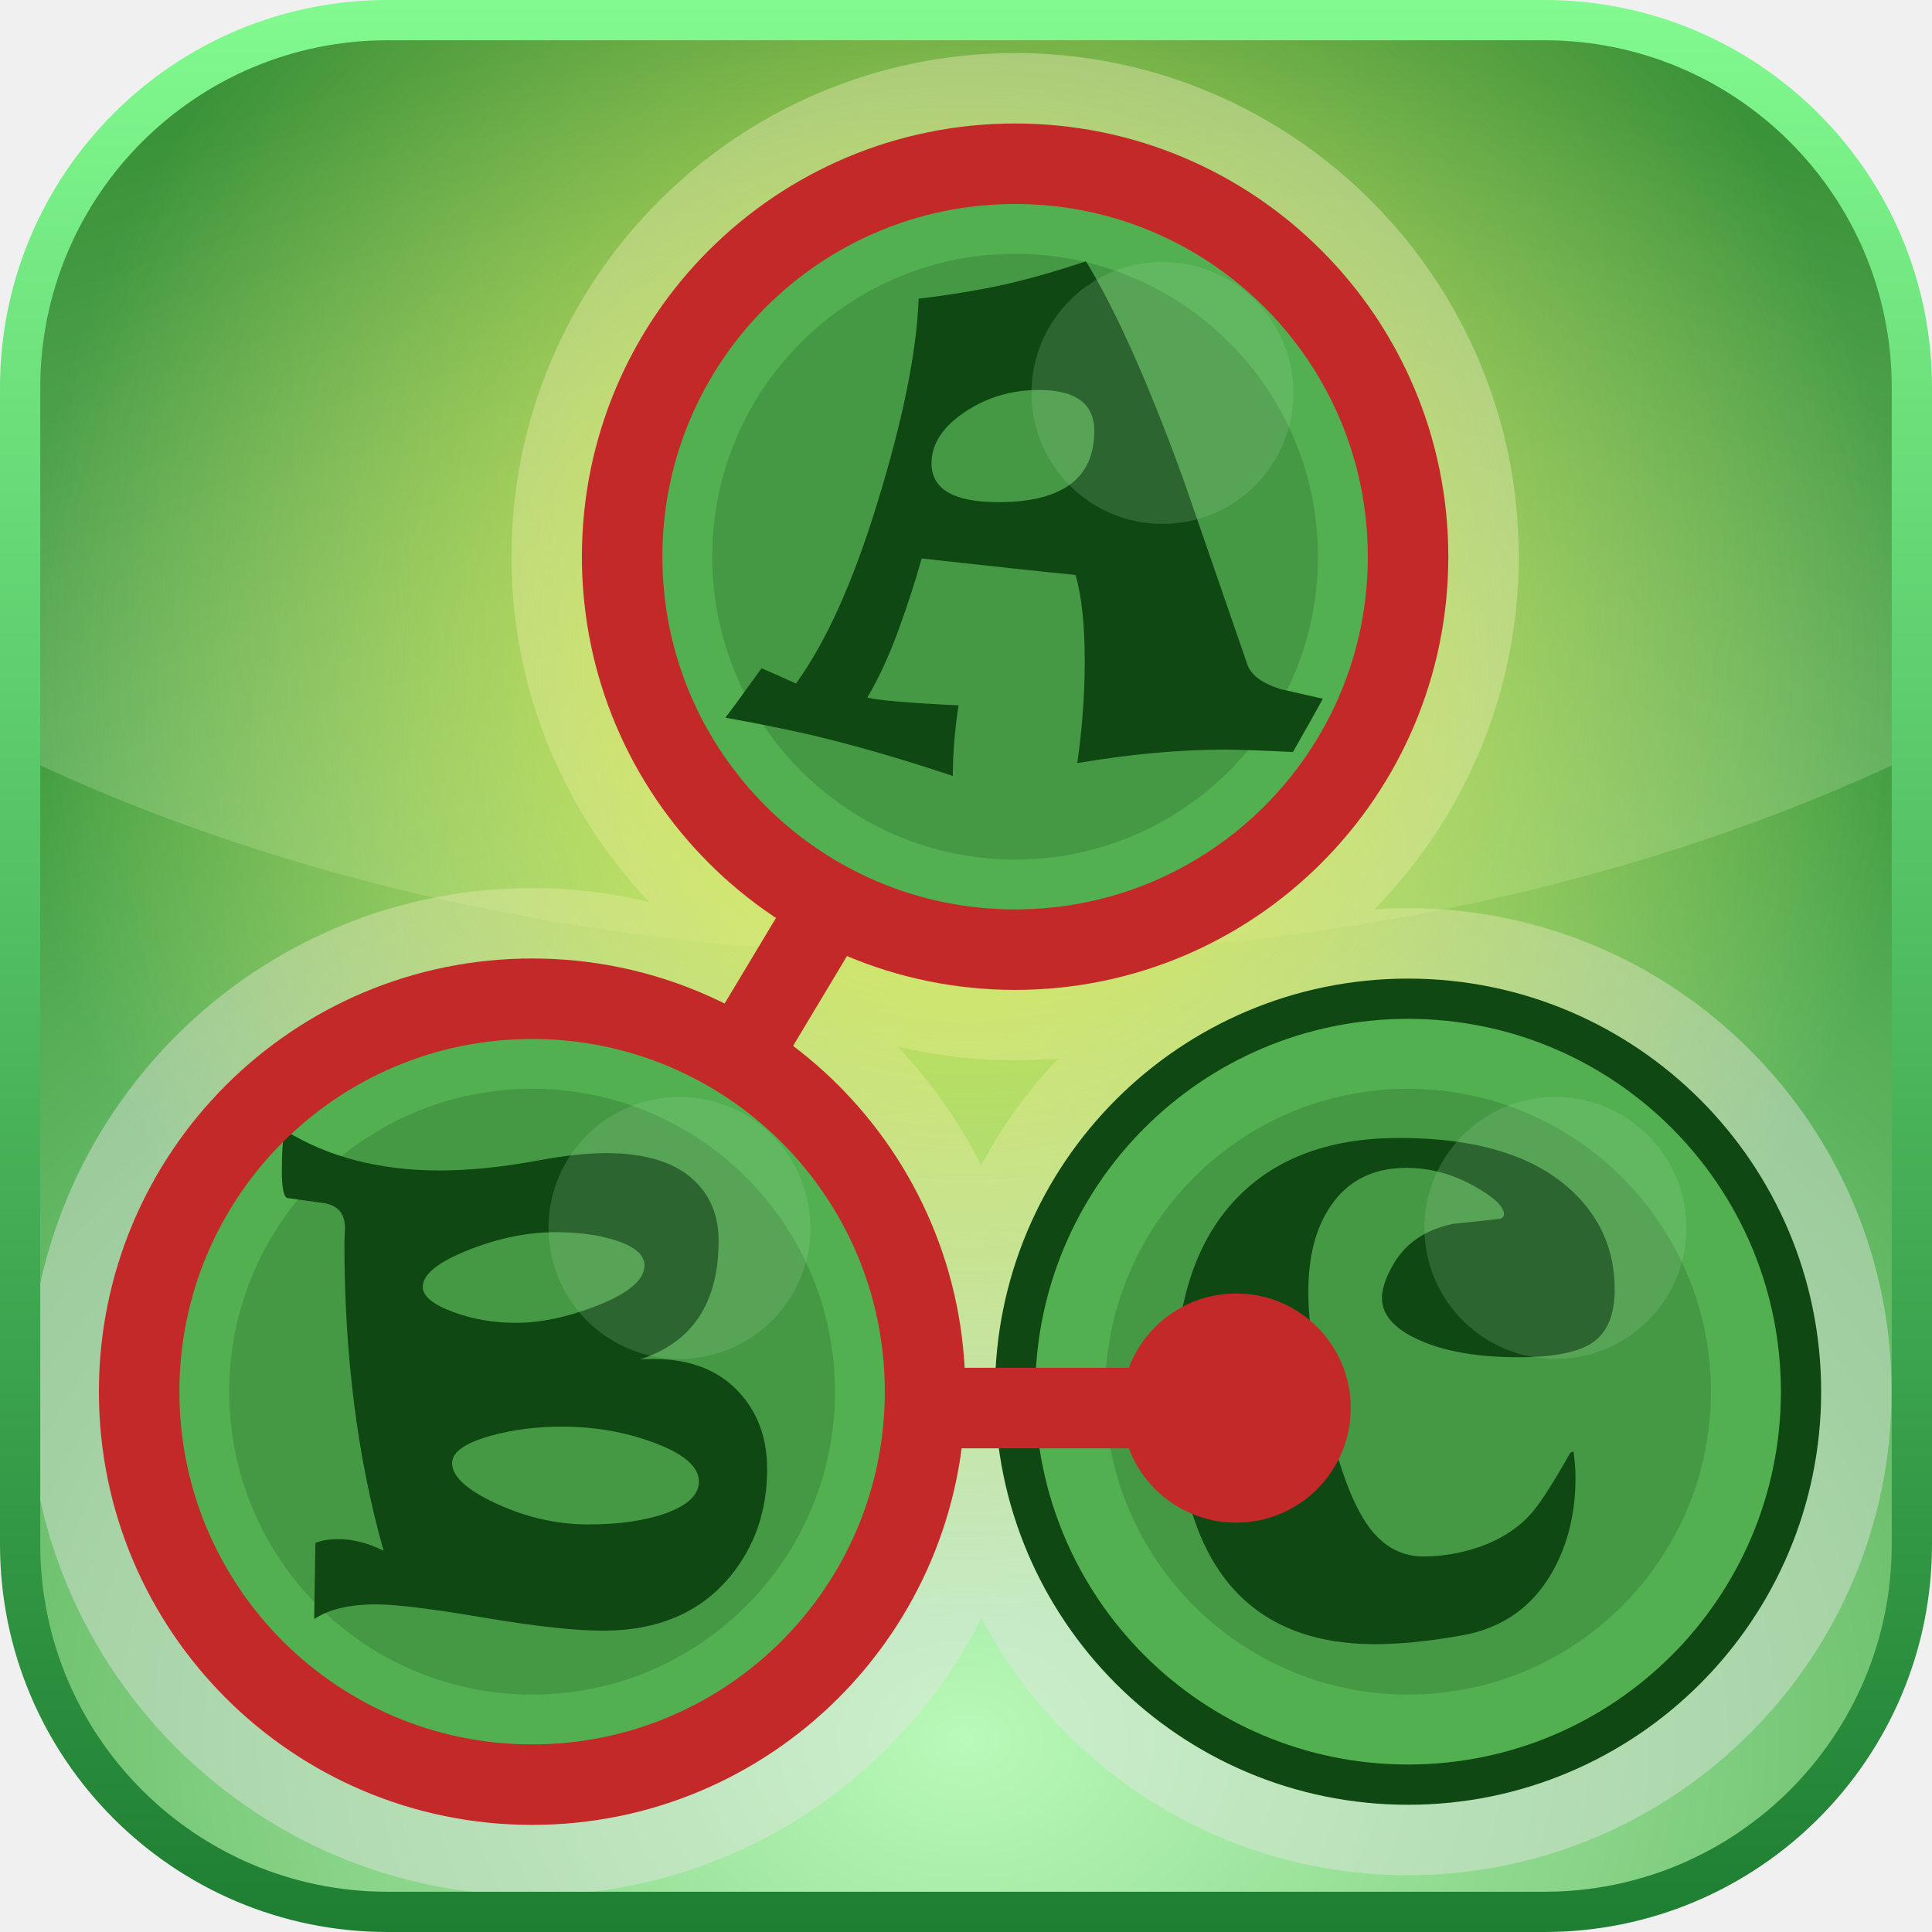
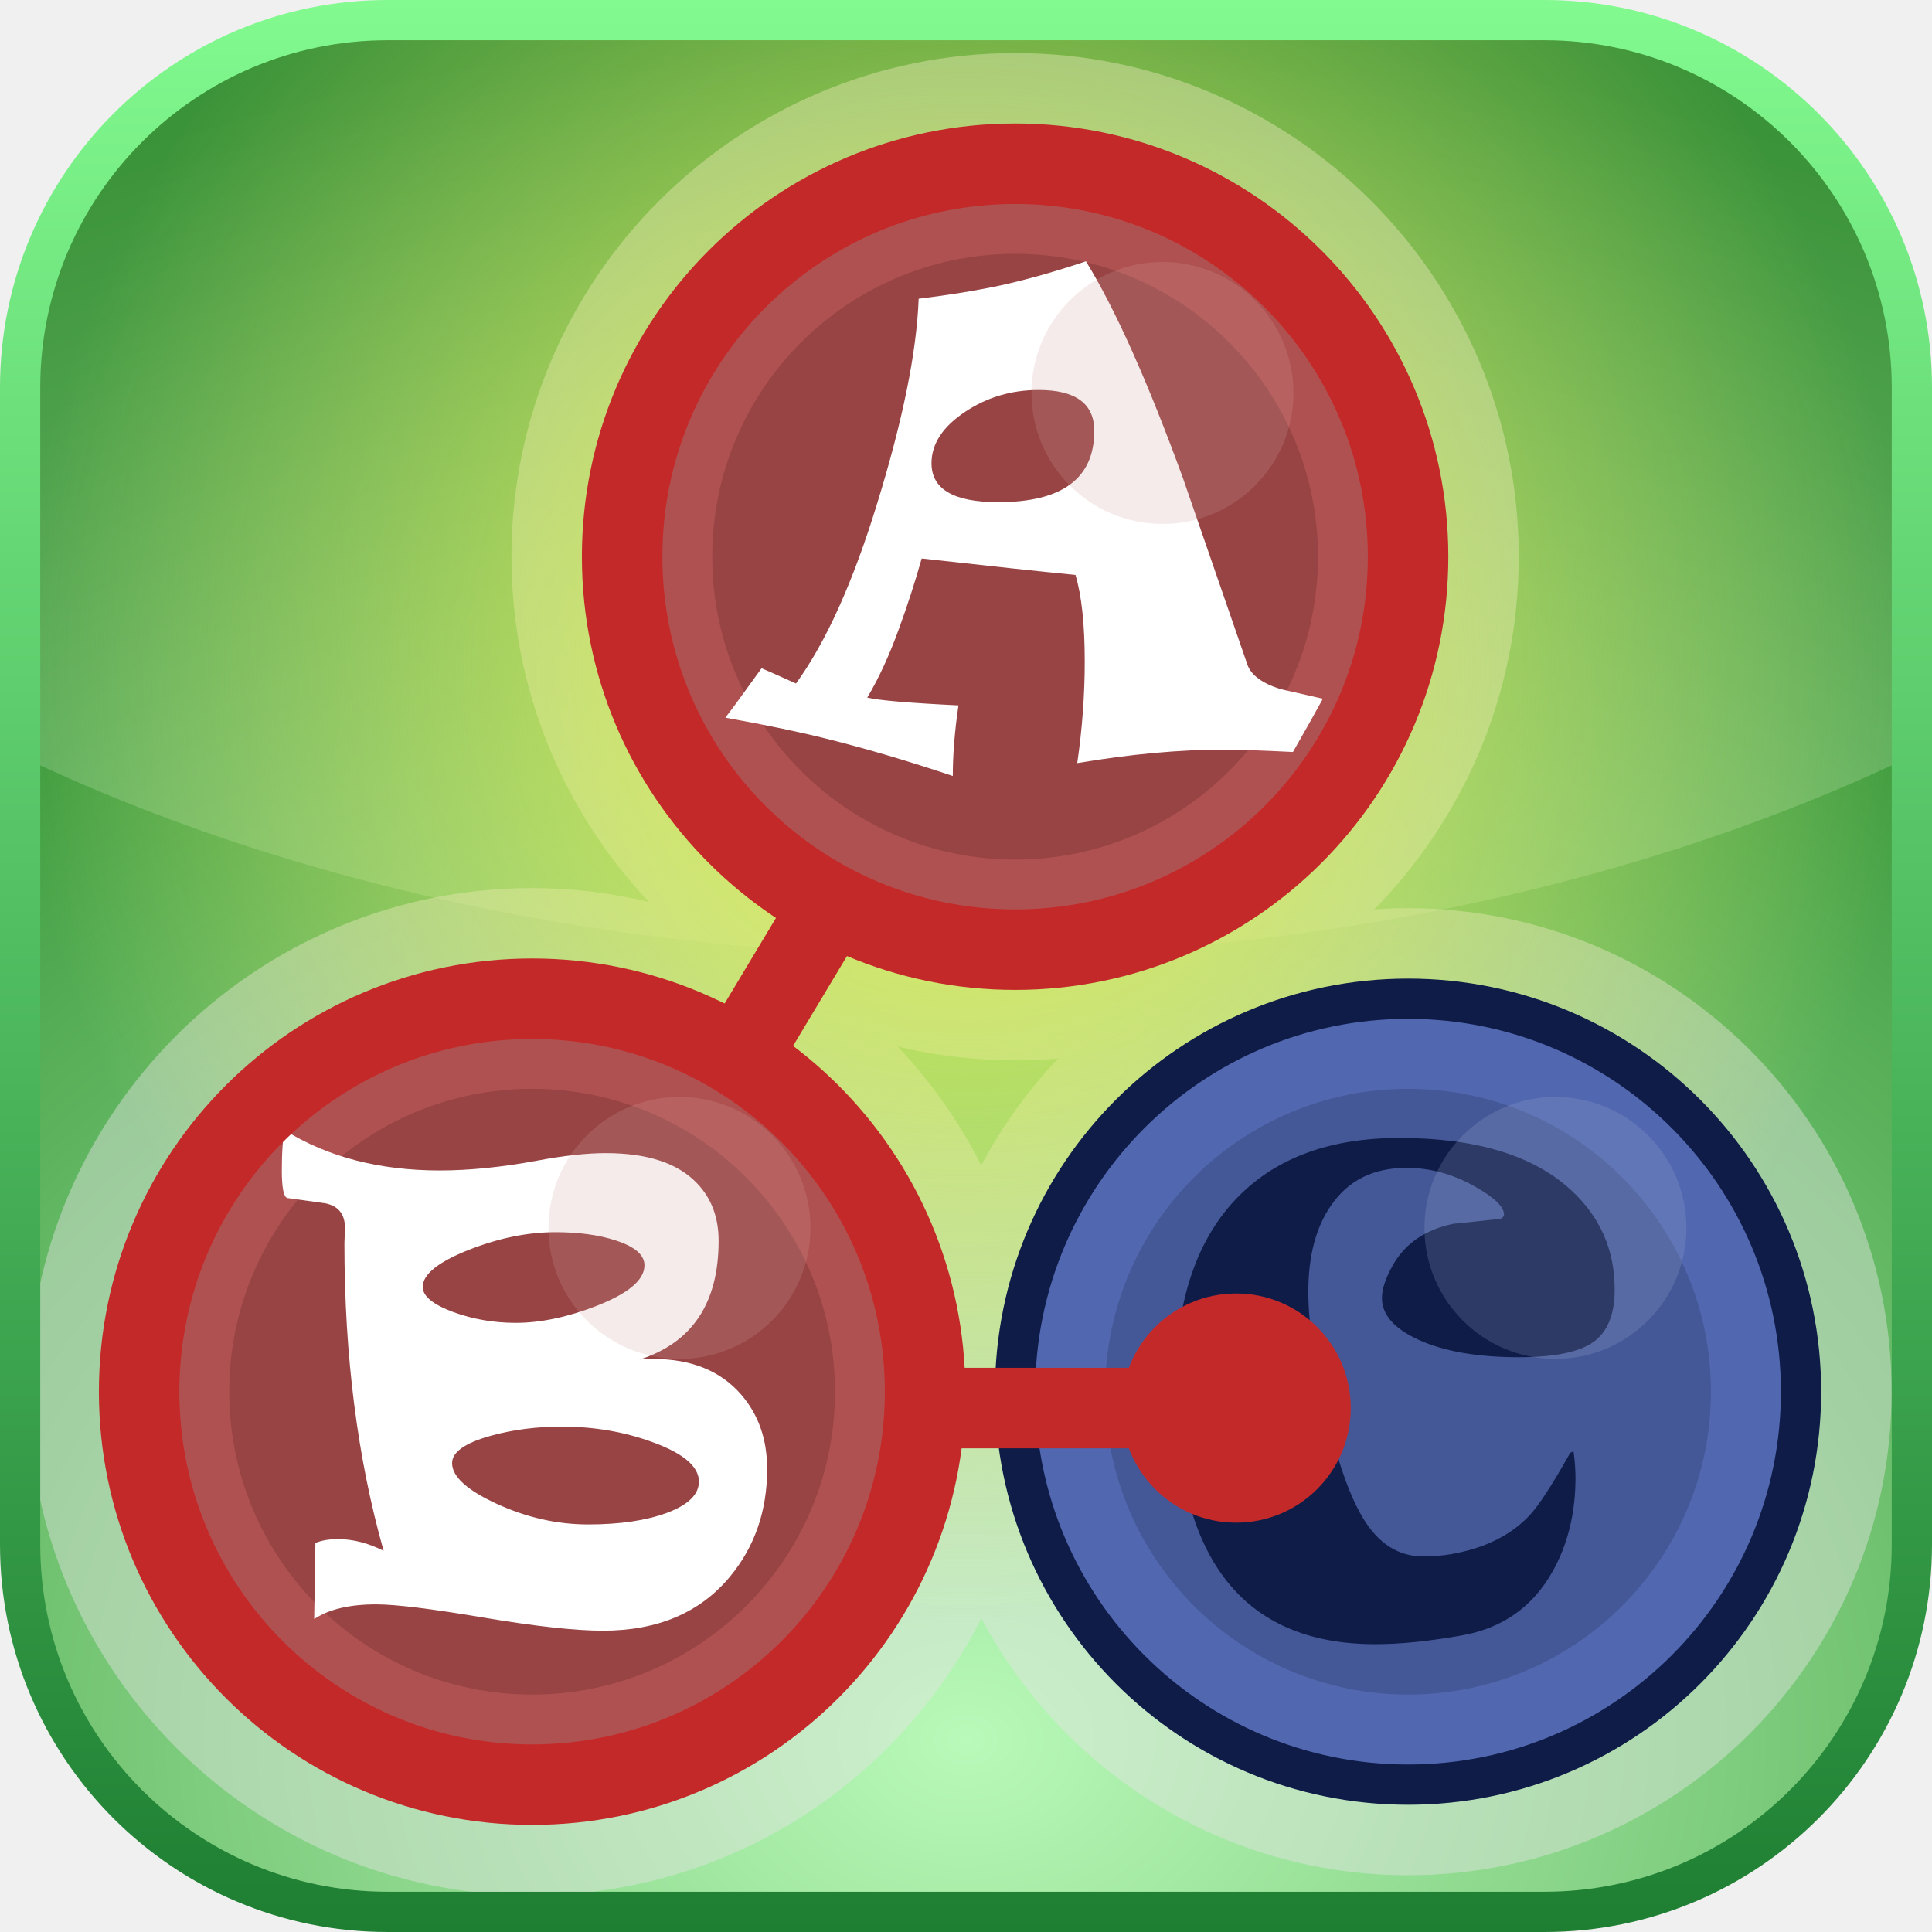
<svg xmlns="http://www.w3.org/2000/svg" xmlns:xlink="http://www.w3.org/1999/xlink" version="1.0" width="100%" height="100%" viewBox="0 0 48 48" id="ontology">
  <defs id="defs2385">
    <linearGradient id="linearGradient5044">
      <stop id="stop5046" style="stop-color:#def049;stop-opacity:1" offset="0" />
      <stop id="stop5048" style="stop-color:#eeee6f;stop-opacity:0" offset="1" />
    </linearGradient>
    <linearGradient id="linearGradient3220">
      <stop id="stop3222" style="stop-color:#b9f9b9;stop-opacity:1" offset="0" />
      <stop id="stop3224" style="stop-color:#0e770e;stop-opacity:1" offset="1" />
    </linearGradient>
    <linearGradient id="linearGradient3210">
      <stop id="stop3212" style="stop-color:#1e7e32;stop-opacity:1" offset="0" />
      <stop id="stop3214" style="stop-color:#82fa8f;stop-opacity:1" offset="1" />
    </linearGradient>
    <linearGradient x1="24" y1="48" x2="24" y2="0" id="linearGradient3496" xlink:href="#linearGradient3210" gradientUnits="userSpaceOnUse" />
    <radialGradient cx="24" cy="43.228" r="23.5" fx="24" fy="43.228" id="radialGradient3597" xlink:href="#linearGradient3220" gradientUnits="userSpaceOnUse" gradientTransform="matrix(2.351355,0,0,1.818232,-32.43252,-35.37089)" />
    <radialGradient cx="24" cy="28.613" r="23.5" fx="24" fy="28.613" id="radialGradient5040" xlink:href="#linearGradient5044" gradientUnits="userSpaceOnUse" gradientTransform="matrix(1.002764,2.9565527e-8,-2.9918262e-8,1.014727,-6.6329222e-2,-12.38061)" />
  </defs>
  <path d="M 9.625,0.5 C 4.567,0.5 0.5,4.567 0.5,9.625 L 0.5,38.375 C 0.5,43.433 4.567,47.5 9.625,47.5 L 38.375,47.5 C 43.433,47.5 47.5,43.433 47.5,38.375 L 47.5,9.625 C 47.5,4.567 43.433,0.5 38.375,0.5 L 9.625,0.5 z" id="rect3218" style="fill:url(#radialGradient3597);fill-opacity:1;fill-rule:nonzero;stroke:none;stroke-width:1;stroke-linecap:butt;stroke-linejoin:round;marker:none;stroke-miterlimit:4;stroke-dasharray:none;stroke-dashoffset:0;stroke-opacity:1;visibility:visible;display:inline;overflow:visible;enable-background:accumulate" />
  <path d="M 9.625,0.5 C 4.567,0.5 0.5,4.567 0.5,9.625 L 0.5,18.781 C 6.998,21.891 15.152,23.75 24,23.75 C 32.848,23.75 41.002,21.891 47.5,18.781 L 47.5,9.625 C 47.5,4.567 43.433,0.5 38.375,0.5 L 9.625,0.5 z" id="path3228" style="fill:#d5f2ca;fill-opacity:0.227;fill-rule:evenodd;stroke:none;stroke-width:1;stroke-linecap:round;stroke-linejoin:round;marker:none;marker-start:none;marker-mid:none;marker-end:none;stroke-miterlimit:4;stroke-dasharray:none;stroke-dashoffset:0;stroke-opacity:1;visibility:visible;display:inline;overflow:visible;enable-background:accumulate" />
  <path style="color:#000000;font-style:normal;font-variant:normal;font-weight:normal;font-stretch:normal;font-size:medium;line-height:normal;font-family:sans-serif;text-indent:0;text-align:start;text-decoration:none;text-decoration-line:none;text-decoration-style:solid;text-decoration-color:#000000;letter-spacing:normal;word-spacing:normal;text-transform:none;direction:ltr;block-progression:tb;writing-mode:lr-tb;baseline-shift:baseline;text-anchor:start;white-space:normal;clip-rule:nonzero;display:inline;overflow:visible;visibility:visible;opacity:1;isolation:auto;mix-blend-mode:normal;color-interpolation:sRGB;color-interpolation-filters:linearRGB;solid-color:#000000;solid-opacity:1;fill:none;fill-opacity:1;fill-rule:nonzero;stroke:#e5e5e5;stroke-width:3.5;stroke-linecap:butt;stroke-linejoin:round;stroke-miterlimit:4;stroke-dasharray:none;stroke-dashoffset:0;stroke-opacity:0.45;marker:none;color-rendering:auto;image-rendering:auto;shape-rendering:auto;text-rendering:auto;enable-background:accumulate;marker-start:none;marker-mid:none;marker-end:none;filter-blend-mode:normal;filter-gaussianBlur-deviation:0" d="m 25.221,3.068 c -5.932,0 -10.764,4.829 -10.764,10.762 0,3.74 1.923,7.039 4.828,8.969 l -1.291,2.146 c -1.441,-0.717 -3.058,-1.131 -4.773,-1.131 -5.932,0 -10.764,4.829 -10.764,10.762 0,5.932 4.831,10.764 10.764,10.764 5.454,0 9.965,-4.088 10.658,-9.357 l 0.949,0 c 0.688,4.997 4.97,8.857 10.154,8.857 5.662,0 10.264,-4.602 10.264,-10.264 0,-5.662 -4.602,-10.262 -10.264,-10.262 -5.462,0 -9.923,4.283 -10.232,9.668 l -0.799,0 C 23.772,30.726 22.143,27.856 19.693,26.002 L 21.047,23.75 c 1.285,0.543 2.694,0.844 4.174,0.844 5.932,0 10.762,-4.831 10.762,-10.764 0,-5.932 -4.829,-10.762 -10.762,-10.762 z" id="path4297" />
  <path d="M 9.625,0.5 C 4.567,0.5 0.5,4.567 0.5,9.625 L 0.5,38.375 C 0.5,43.433 4.567,47.5 9.625,47.5 L 38.375,47.5 C 43.433,47.5 47.5,43.433 47.5,38.375 L 47.5,9.625 C 47.5,4.567 43.433,0.5 38.375,0.5 L 9.625,0.5 z" id="path5032" style="fill:url(#radialGradient5040);fill-opacity:1;fill-rule:nonzero;stroke:none;stroke-width:1;stroke-linecap:butt;stroke-linejoin:round;marker:none;stroke-miterlimit:4;stroke-dasharray:none;stroke-dashoffset:0;stroke-opacity:1;visibility:visible;display:inline;overflow:visible;enable-background:accumulate" />
  <rect width="47" height="47" ry="9.13" x="0.5" y="0.5" id="r2393" style="fill:none;fill-opacity:1;fill-rule:nonzero;stroke:url(#linearGradient3496);stroke-width:1;stroke-linecap:butt;stroke-linejoin:round;marker:none;stroke-miterlimit:4;stroke-dasharray:none;stroke-dashoffset:0;stroke-opacity:1;visibility:visible;display:inline;overflow:visible;enable-background:accumulate" />
-   <circle style="color:#000000;clip-rule:nonzero;display:inline;overflow:visible;visibility:visible;opacity:1;isolation:auto;mix-blend-mode:normal;color-interpolation:sRGB;color-interpolation-filters:linearRGB;solid-color:#000000;solid-opacity:1;fill:#52b051;fill-opacity:1;fill-rule:evenodd;stroke:#0f4813;stroke-width:1;stroke-linecap:round;stroke-linejoin:round;stroke-miterlimit:4;stroke-dasharray:none;stroke-dashoffset:0;stroke-opacity:1;marker:none;marker-start:none;marker-mid:none;marker-end:none;color-rendering:auto;image-rendering:auto;shape-rendering:auto;text-rendering:auto;enable-background:accumulate" id="path4192" cx="25.22" cy="13.831" r="9.763" />
+   <circle style="color:#000000;clip-rule:nonzero;display:inline;overflow:visible;visibility:visible;opacity:1;isolation:auto;mix-blend-mode:normal;color-interpolation:sRGB;color-interpolation-filters:linearRGB;solid-color:#000000;solid-opacity:1;fill:#b05151;fill-opacity:1;fill-rule:evenodd;stroke:#0f4813;stroke-width:1;stroke-linecap:round;stroke-linejoin:round;stroke-miterlimit:4;stroke-dasharray:none;stroke-dashoffset:0;stroke-opacity:1;marker:none;marker-start:none;marker-mid:none;marker-end:none;color-rendering:auto;image-rendering:auto;shape-rendering:auto;text-rendering:auto;enable-background:accumulate" id="path4192" cx="25.22" cy="13.831" r="9.763" />
  <circle r="9.763" cy="13.831" cx="25.22" id="circle4246" style="color:#000000;clip-rule:nonzero;display:inline;overflow:visible;visibility:visible;opacity:1;isolation:auto;mix-blend-mode:normal;color-interpolation:sRGB;color-interpolation-filters:linearRGB;solid-color:#000000;solid-opacity:1;fill:none;fill-opacity:1;fill-rule:evenodd;stroke:#c42929;stroke-width:2;stroke-linecap:round;stroke-linejoin:round;stroke-miterlimit:4;stroke-dasharray:none;stroke-dashoffset:0;stroke-opacity:1;marker:none;marker-start:none;marker-mid:none;marker-end:none;color-rendering:auto;image-rendering:auto;shape-rendering:auto;text-rendering:auto;enable-background:accumulate" />
-   <circle r="7.525" cy="13.831" cx="25.22" id="circle4212" style="color:#000000;clip-rule:nonzero;display:inline;overflow:visible;visibility:visible;opacity:1;isolation:auto;mix-blend-mode:normal;color-interpolation:sRGB;color-interpolation-filters:linearRGB;solid-color:#000000;solid-opacity:1;fill:#459844;fill-opacity:1;fill-rule:evenodd;stroke:none;stroke-width:1;stroke-linecap:round;stroke-linejoin:round;stroke-miterlimit:4;stroke-dasharray:none;stroke-dashoffset:0;stroke-opacity:1;marker:none;marker-start:none;marker-mid:none;marker-end:none;color-rendering:auto;image-rendering:auto;shape-rendering:auto;text-rendering:auto;enable-background:accumulate" />
-   <path id="path4235" style="font-style:normal;font-variant:normal;font-weight:normal;font-stretch:semi-expanded;font-size:medium;line-height:125%;font-family:Ravie;-inkscape-font-specification:'Ravie Semi-Expanded';letter-spacing:0px;word-spacing:0px;fill:#0f4813;fill-opacity:1;stroke:none;stroke-width:1px;stroke-linecap:butt;stroke-linejoin:miter;stroke-opacity:1" d="m 32.866,17.36 q -0.238,0.439 -0.743,1.323 -1.219,-0.059 -1.702,-0.059 -1.673,0 -3.657,0.335 0.186,-1.279 0.186,-2.527 0,-1.375 -0.23,-2.148 -1.227,-0.119 -3.821,-0.409 -0.245,0.87 -0.565,1.747 -0.364,1.004 -0.788,1.71 0.439,0.104 2.267,0.193 -0.141,0.959 -0.141,1.754 -1.687,-0.565 -3.152,-0.929 -0.974,-0.245 -2.498,-0.52 0.208,-0.268 0.505,-0.684 l 0.394,-0.543 q 0.268,0.112 0.855,0.379 1.122,-1.546 2.022,-4.49 0.951,-3.085 1.026,-5.07 1.108,-0.134 2.052,-0.335 0.974,-0.216 2.104,-0.595 1.1,1.791 2.416,5.404 0.602,1.747 1.598,4.624 0.141,0.387 0.825,0.602 0.528,0.119 1.048,0.238 z m -5.679,-6.653 q 0,-1.018 -1.383,-1.018 -1.004,0 -1.814,0.535 -0.847,0.558 -0.847,1.286 0,0.966 1.658,0.966 2.386,0 2.386,-1.769 z" />
-   <circle r="3.254" cy="9.763" cx="28.881" id="circle4196" style="color:#000000;clip-rule:nonzero;display:inline;overflow:visible;visibility:visible;opacity:1;isolation:auto;mix-blend-mode:normal;color-interpolation:sRGB;color-interpolation-filters:linearRGB;solid-color:#000000;solid-opacity:1;fill:#a1d4a0;fill-opacity:0.21;fill-rule:evenodd;stroke:none;stroke-width:1;stroke-linecap:round;stroke-linejoin:round;stroke-miterlimit:4;stroke-dasharray:none;stroke-dashoffset:0;stroke-opacity:1;marker:none;marker-start:none;marker-mid:none;marker-end:none;color-rendering:auto;image-rendering:auto;shape-rendering:auto;text-rendering:auto;enable-background:accumulate" />
-   <circle r="9.763" cy="34.576" cx="13.22" id="circle4214" style="color:#000000;clip-rule:nonzero;display:inline;overflow:visible;visibility:visible;opacity:1;isolation:auto;mix-blend-mode:normal;color-interpolation:sRGB;color-interpolation-filters:linearRGB;solid-color:#000000;solid-opacity:1;fill:#52b051;fill-opacity:1;fill-rule:evenodd;stroke:#0f4813;stroke-width:1;stroke-linecap:round;stroke-linejoin:round;stroke-miterlimit:4;stroke-dasharray:none;stroke-dashoffset:0;stroke-opacity:1;marker:none;marker-start:none;marker-mid:none;marker-end:none;color-rendering:auto;image-rendering:auto;shape-rendering:auto;text-rendering:auto;enable-background:accumulate" />
-   <circle style="color:#000000;clip-rule:nonzero;display:inline;overflow:visible;visibility:visible;opacity:1;isolation:auto;mix-blend-mode:normal;color-interpolation:sRGB;color-interpolation-filters:linearRGB;solid-color:#000000;solid-opacity:1;fill:#459844;fill-opacity:1;fill-rule:evenodd;stroke:none;stroke-width:1;stroke-linecap:round;stroke-linejoin:round;stroke-miterlimit:4;stroke-dasharray:none;stroke-dashoffset:0;stroke-opacity:1;marker:none;marker-start:none;marker-mid:none;marker-end:none;color-rendering:auto;image-rendering:auto;shape-rendering:auto;text-rendering:auto;enable-background:accumulate" id="circle4216" cx="13.22" cy="34.576" r="7.525" />
-   <path id="path4238" style="font-style:normal;font-variant:normal;font-weight:normal;font-stretch:semi-expanded;font-size:medium;line-height:125%;font-family:Ravie;-inkscape-font-specification:'Ravie Semi-Expanded';letter-spacing:0px;word-spacing:0px;fill:#0f4813;fill-opacity:1;stroke:none;stroke-width:1px;stroke-linecap:butt;stroke-linejoin:miter;stroke-opacity:1" d="m 19.06,36.493 q 0,1.561 -0.922,2.676 -1.115,1.345 -3.159,1.345 -1.033,0 -2.973,-0.327 -1.933,-0.327 -2.661,-0.327 -0.989,0 -1.539,0.364 l 0.03,-1.888 q 0.223,-0.097 0.565,-0.097 0.55,0 1.13,0.29 -0.974,-3.442 -0.974,-7.642 0,-0.059 0.007,-0.186 0.007,-0.134 0.007,-0.193 0,-0.505 -0.476,-0.61 -0.483,-0.067 -0.959,-0.134 -0.134,-0.045 -0.134,-0.684 0,-0.691 0.074,-0.996 1.613,0.996 3.851,0.996 1.1,0 2.423,-0.245 0.989,-0.186 1.702,-0.186 1.554,0 2.267,0.751 0.535,0.558 0.535,1.427 0,2.319 -1.962,2.951 0.104,-0.015 0.335,-0.015 1.427,0 2.193,0.892 0.639,0.743 0.639,1.836 z m -3.048,-5.055 q 0,-0.387 -0.706,-0.617 -0.632,-0.208 -1.502,-0.208 -1.041,0 -2.156,0.439 -1.145,0.453 -1.145,0.922 0,0.342 0.758,0.624 0.736,0.268 1.554,0.268 0.914,0 1.992,-0.416 1.204,-0.468 1.204,-1.011 z m 1.353,5.374 q 0,-0.558 -1.13,-0.974 -1.063,-0.394 -2.275,-0.394 -0.951,0 -1.777,0.23 -0.951,0.268 -0.951,0.676 0,0.498 1.093,1.004 1.122,0.52 2.289,0.52 1.182,0 1.962,-0.29 0.788,-0.297 0.788,-0.773 z" />
-   <circle style="color:#000000;clip-rule:nonzero;display:inline;overflow:visible;visibility:visible;opacity:1;isolation:auto;mix-blend-mode:normal;color-interpolation:sRGB;color-interpolation-filters:linearRGB;solid-color:#000000;solid-opacity:1;fill:#a1d4a0;fill-opacity:0.21;fill-rule:evenodd;stroke:none;stroke-width:1;stroke-linecap:round;stroke-linejoin:round;stroke-miterlimit:4;stroke-dasharray:none;stroke-dashoffset:0;stroke-opacity:1;marker:none;marker-start:none;marker-mid:none;marker-end:none;color-rendering:auto;image-rendering:auto;shape-rendering:auto;text-rendering:auto;enable-background:accumulate" id="circle4222" cx="16.881" cy="30.508" r="3.254" />
-   <circle style="color:#000000;clip-rule:nonzero;display:inline;overflow:visible;visibility:visible;opacity:1;isolation:auto;mix-blend-mode:normal;color-interpolation:sRGB;color-interpolation-filters:linearRGB;solid-color:#000000;solid-opacity:1;fill:#52b051;fill-opacity:1;fill-rule:evenodd;stroke:#0f4813;stroke-width:1;stroke-linecap:round;stroke-linejoin:round;stroke-miterlimit:4;stroke-dasharray:none;stroke-dashoffset:0;stroke-opacity:1;marker:none;marker-start:none;marker-mid:none;marker-end:none;color-rendering:auto;image-rendering:auto;shape-rendering:auto;text-rendering:auto;enable-background:accumulate" id="circle4224" cx="34.983" cy="34.576" r="9.763" />
-   <circle r="7.525" cy="34.576" cx="34.983" id="circle4226" style="color:#000000;clip-rule:nonzero;display:inline;overflow:visible;visibility:visible;opacity:1;isolation:auto;mix-blend-mode:normal;color-interpolation:sRGB;color-interpolation-filters:linearRGB;solid-color:#000000;solid-opacity:1;fill:#459844;fill-opacity:1;fill-rule:evenodd;stroke:none;stroke-width:1;stroke-linecap:round;stroke-linejoin:round;stroke-miterlimit:4;stroke-dasharray:none;stroke-dashoffset:0;stroke-opacity:1;marker:none;marker-start:none;marker-mid:none;marker-end:none;color-rendering:auto;image-rendering:auto;shape-rendering:auto;text-rendering:auto;enable-background:accumulate" />
-   <path id="path4241" style="font-style:normal;font-variant:normal;font-weight:normal;font-stretch:semi-expanded;font-size:medium;line-height:125%;font-family:Ravie;-inkscape-font-specification:'Ravie Semi-Expanded';letter-spacing:0px;word-spacing:0px;fill:#0f4813;fill-opacity:1;stroke:none;stroke-width:1px;stroke-linecap:butt;stroke-linejoin:miter;stroke-opacity:1" d="m 40.117,32.033 q 0,0.929 -0.528,1.308 -0.528,0.379 -1.858,0.379 -1.531,0 -2.483,-0.431 -0.914,-0.416 -0.914,-1.041 0,-0.327 0.26,-0.795 0.453,-0.825 1.509,-1.048 0.595,-0.059 1.182,-0.126 0.082,-0.045 0.082,-0.104 0,-0.29 -0.728,-0.699 -0.818,-0.461 -1.695,-0.461 -1.241,0 -1.881,0.944 -0.558,0.81 -0.558,2.133 0,0.654 0.126,1.368 0.52,3.085 1.234,4.259 0.572,0.951 1.502,0.951 0.342,0 0.691,-0.059 1.234,-0.216 1.933,-0.951 0.342,-0.357 1.018,-1.561 0.089,-0.059 0.089,-0.015 0.045,0.364 0.045,0.624 0,1.316 -0.565,2.327 -0.743,1.331 -2.267,1.598 -1.219,0.216 -2.141,0.216 -4.966,0 -4.966,-6.445 0,-3.122 1.591,-4.705 1.435,-1.427 3.969,-1.427 2.869,0 4.274,1.301 1.078,0.996 1.078,2.46 z" />
-   <circle r="3.254" cy="30.508" cx="38.644" id="circle4232" style="color:#000000;clip-rule:nonzero;display:inline;overflow:visible;visibility:visible;opacity:1;isolation:auto;mix-blend-mode:normal;color-interpolation:sRGB;color-interpolation-filters:linearRGB;solid-color:#000000;solid-opacity:1;fill:#a1d4a0;fill-opacity:0.21;fill-rule:evenodd;stroke:none;stroke-width:1;stroke-linecap:round;stroke-linejoin:round;stroke-miterlimit:4;stroke-dasharray:none;stroke-dashoffset:0;stroke-opacity:1;marker:none;marker-start:none;marker-mid:none;marker-end:none;color-rendering:auto;image-rendering:auto;shape-rendering:auto;text-rendering:auto;enable-background:accumulate" />
+   <circle r="7.525" cy="13.831" cx="25.22" id="circle4212" style="color:#000000;clip-rule:nonzero;display:inline;overflow:visible;visibility:visible;opacity:1;isolation:auto;mix-blend-mode:normal;color-interpolation:sRGB;color-interpolation-filters:linearRGB;solid-color:#000000;solid-opacity:1;fill:#984444;fill-opacity:1;fill-rule:evenodd;stroke:none;stroke-width:1;stroke-linecap:round;stroke-linejoin:round;stroke-miterlimit:4;stroke-dasharray:none;stroke-dashoffset:0;stroke-opacity:1;marker:none;marker-start:none;marker-mid:none;marker-end:none;color-rendering:auto;image-rendering:auto;shape-rendering:auto;text-rendering:auto;enable-background:accumulate" />
+   <path id="path4235" style="font-style:normal;font-variant:normal;font-weight:normal;font-stretch:semi-expanded;font-size:medium;line-height:125%;font-family:Ravie;-inkscape-font-specification:'Ravie Semi-Expanded';letter-spacing:0px;word-spacing:0px;fill:#ffffff;fill-opacity:1;stroke:none;stroke-width:1px;stroke-linecap:butt;stroke-linejoin:miter;stroke-opacity:1" d="m 32.866,17.36 q -0.238,0.439 -0.743,1.323 -1.219,-0.059 -1.702,-0.059 -1.673,0 -3.657,0.335 0.186,-1.279 0.186,-2.527 0,-1.375 -0.23,-2.148 -1.227,-0.119 -3.821,-0.409 -0.245,0.87 -0.565,1.747 -0.364,1.004 -0.788,1.71 0.439,0.104 2.267,0.193 -0.141,0.959 -0.141,1.754 -1.687,-0.565 -3.152,-0.929 -0.974,-0.245 -2.498,-0.52 0.208,-0.268 0.505,-0.684 l 0.394,-0.543 q 0.268,0.112 0.855,0.379 1.122,-1.546 2.022,-4.49 0.951,-3.085 1.026,-5.07 1.108,-0.134 2.052,-0.335 0.974,-0.216 2.104,-0.595 1.1,1.791 2.416,5.404 0.602,1.747 1.598,4.624 0.141,0.387 0.825,0.602 0.528,0.119 1.048,0.238 z m -5.679,-6.653 q 0,-1.018 -1.383,-1.018 -1.004,0 -1.814,0.535 -0.847,0.558 -0.847,1.286 0,0.966 1.658,0.966 2.386,0 2.386,-1.769 z" />
+   <circle r="3.254" cy="9.763" cx="28.881" id="circle4196" style="color:#000000;clip-rule:nonzero;display:inline;overflow:visible;visibility:visible;opacity:1;isolation:auto;mix-blend-mode:normal;color-interpolation:sRGB;color-interpolation-filters:linearRGB;solid-color:#000000;solid-opacity:1;fill:#d4a0a0;fill-opacity:0.21;fill-rule:evenodd;stroke:none;stroke-width:1;stroke-linecap:round;stroke-linejoin:round;stroke-miterlimit:4;stroke-dasharray:none;stroke-dashoffset:0;stroke-opacity:1;marker:none;marker-start:none;marker-mid:none;marker-end:none;color-rendering:auto;image-rendering:auto;shape-rendering:auto;text-rendering:auto;enable-background:accumulate" />
+   <circle r="9.763" cy="34.576" cx="13.22" id="circle4214" style="color:#000000;clip-rule:nonzero;display:inline;overflow:visible;visibility:visible;opacity:1;isolation:auto;mix-blend-mode:normal;color-interpolation:sRGB;color-interpolation-filters:linearRGB;solid-color:#000000;solid-opacity:1;fill:#b05151;fill-opacity:1;fill-rule:evenodd;stroke:#0f4813;stroke-width:1;stroke-linecap:round;stroke-linejoin:round;stroke-miterlimit:4;stroke-dasharray:none;stroke-dashoffset:0;stroke-opacity:1;marker:none;marker-start:none;marker-mid:none;marker-end:none;color-rendering:auto;image-rendering:auto;shape-rendering:auto;text-rendering:auto;enable-background:accumulate" />
+   <circle style="color:#000000;clip-rule:nonzero;display:inline;overflow:visible;visibility:visible;opacity:1;isolation:auto;mix-blend-mode:normal;color-interpolation:sRGB;color-interpolation-filters:linearRGB;solid-color:#000000;solid-opacity:1;fill:#984444;fill-opacity:1;fill-rule:evenodd;stroke:none;stroke-width:1;stroke-linecap:round;stroke-linejoin:round;stroke-miterlimit:4;stroke-dasharray:none;stroke-dashoffset:0;stroke-opacity:1;marker:none;marker-start:none;marker-mid:none;marker-end:none;color-rendering:auto;image-rendering:auto;shape-rendering:auto;text-rendering:auto;enable-background:accumulate" id="circle4216" cx="13.22" cy="34.576" r="7.525" />
+   <path id="path4238" style="font-style:normal;font-variant:normal;font-weight:normal;font-stretch:semi-expanded;font-size:medium;line-height:125%;font-family:Ravie;-inkscape-font-specification:'Ravie Semi-Expanded';letter-spacing:0px;word-spacing:0px;fill:#ffffff;fill-opacity:1;stroke:none;stroke-width:1px;stroke-linecap:butt;stroke-linejoin:miter;stroke-opacity:1" d="m 19.06,36.493 q 0,1.561 -0.922,2.676 -1.115,1.345 -3.159,1.345 -1.033,0 -2.973,-0.327 -1.933,-0.327 -2.661,-0.327 -0.989,0 -1.539,0.364 l 0.03,-1.888 q 0.223,-0.097 0.565,-0.097 0.55,0 1.13,0.29 -0.974,-3.442 -0.974,-7.642 0,-0.059 0.007,-0.186 0.007,-0.134 0.007,-0.193 0,-0.505 -0.476,-0.61 -0.483,-0.067 -0.959,-0.134 -0.134,-0.045 -0.134,-0.684 0,-0.691 0.074,-0.996 1.613,0.996 3.851,0.996 1.1,0 2.423,-0.245 0.989,-0.186 1.702,-0.186 1.554,0 2.267,0.751 0.535,0.558 0.535,1.427 0,2.319 -1.962,2.951 0.104,-0.015 0.335,-0.015 1.427,0 2.193,0.892 0.639,0.743 0.639,1.836 z m -3.048,-5.055 q 0,-0.387 -0.706,-0.617 -0.632,-0.208 -1.502,-0.208 -1.041,0 -2.156,0.439 -1.145,0.453 -1.145,0.922 0,0.342 0.758,0.624 0.736,0.268 1.554,0.268 0.914,0 1.992,-0.416 1.204,-0.468 1.204,-1.011 z m 1.353,5.374 q 0,-0.558 -1.13,-0.974 -1.063,-0.394 -2.275,-0.394 -0.951,0 -1.777,0.23 -0.951,0.268 -0.951,0.676 0,0.498 1.093,1.004 1.122,0.52 2.289,0.52 1.182,0 1.962,-0.29 0.788,-0.297 0.788,-0.773 z" />
+   <circle style="color:#000000;clip-rule:nonzero;display:inline;overflow:visible;visibility:visible;opacity:1;isolation:auto;mix-blend-mode:normal;color-interpolation:sRGB;color-interpolation-filters:linearRGB;solid-color:#000000;solid-opacity:1;fill:#d4a0a0;fill-opacity:0.21;fill-rule:evenodd;stroke:none;stroke-width:1;stroke-linecap:round;stroke-linejoin:round;stroke-miterlimit:4;stroke-dasharray:none;stroke-dashoffset:0;stroke-opacity:1;marker:none;marker-start:none;marker-mid:none;marker-end:none;color-rendering:auto;image-rendering:auto;shape-rendering:auto;text-rendering:auto;enable-background:accumulate" id="circle4222" cx="16.881" cy="30.508" r="3.254" />
+   <circle style="color:#000000;clip-rule:nonzero;display:inline;overflow:visible;visibility:visible;opacity:1;isolation:auto;mix-blend-mode:normal;color-interpolation:sRGB;color-interpolation-filters:linearRGB;solid-color:#000000;solid-opacity:1;fill:#5167b0;fill-opacity:1;fill-rule:evenodd;stroke:#0f1c48;stroke-width:1;stroke-linecap:round;stroke-linejoin:round;stroke-miterlimit:4;stroke-dasharray:none;stroke-dashoffset:0;stroke-opacity:1;marker:none;marker-start:none;marker-mid:none;marker-end:none;color-rendering:auto;image-rendering:auto;shape-rendering:auto;text-rendering:auto;enable-background:accumulate" id="circle4224" cx="34.983" cy="34.576" r="9.763" />
+   <circle r="7.525" cy="34.576" cx="34.983" id="circle4226" style="color:#000000;clip-rule:nonzero;display:inline;overflow:visible;visibility:visible;opacity:1;isolation:auto;mix-blend-mode:normal;color-interpolation:sRGB;color-interpolation-filters:linearRGB;solid-color:#000000;solid-opacity:1;fill:#445898;fill-opacity:1;fill-rule:evenodd;stroke:none;stroke-width:1;stroke-linecap:round;stroke-linejoin:round;stroke-miterlimit:4;stroke-dasharray:none;stroke-dashoffset:0;stroke-opacity:1;marker:none;marker-start:none;marker-mid:none;marker-end:none;color-rendering:auto;image-rendering:auto;shape-rendering:auto;text-rendering:auto;enable-background:accumulate" />
+   <path id="path4241" style="font-style:normal;font-variant:normal;font-weight:normal;font-stretch:semi-expanded;font-size:medium;line-height:125%;font-family:Ravie;-inkscape-font-specification:'Ravie Semi-Expanded';letter-spacing:0px;word-spacing:0px;fill:#0f1c48;fill-opacity:1;stroke:none;stroke-width:1px;stroke-linecap:butt;stroke-linejoin:miter;stroke-opacity:1" d="m 40.117,32.033 q 0,0.929 -0.528,1.308 -0.528,0.379 -1.858,0.379 -1.531,0 -2.483,-0.431 -0.914,-0.416 -0.914,-1.041 0,-0.327 0.26,-0.795 0.453,-0.825 1.509,-1.048 0.595,-0.059 1.182,-0.126 0.082,-0.045 0.082,-0.104 0,-0.29 -0.728,-0.699 -0.818,-0.461 -1.695,-0.461 -1.241,0 -1.881,0.944 -0.558,0.81 -0.558,2.133 0,0.654 0.126,1.368 0.52,3.085 1.234,4.259 0.572,0.951 1.502,0.951 0.342,0 0.691,-0.059 1.234,-0.216 1.933,-0.951 0.342,-0.357 1.018,-1.561 0.089,-0.059 0.089,-0.015 0.045,0.364 0.045,0.624 0,1.316 -0.565,2.327 -0.743,1.331 -2.267,1.598 -1.219,0.216 -2.141,0.216 -4.966,0 -4.966,-6.445 0,-3.122 1.591,-4.705 1.435,-1.427 3.969,-1.427 2.869,0 4.274,1.301 1.078,0.996 1.078,2.46 z" />
+   <circle r="3.254" cy="30.508" cx="38.644" id="circle4232" style="color:#000000;clip-rule:nonzero;display:inline;overflow:visible;visibility:visible;opacity:1;isolation:auto;mix-blend-mode:normal;color-interpolation:sRGB;color-interpolation-filters:linearRGB;solid-color:#000000;solid-opacity:1;fill:#a0acd4;fill-opacity:0.21;fill-rule:evenodd;stroke:none;stroke-width:1;stroke-linecap:round;stroke-linejoin:round;stroke-miterlimit:4;stroke-dasharray:none;stroke-dashoffset:0;stroke-opacity:1;marker:none;marker-start:none;marker-mid:none;marker-end:none;color-rendering:auto;image-rendering:auto;shape-rendering:auto;text-rendering:auto;enable-background:accumulate" />
  <circle style="color:#000000;clip-rule:nonzero;display:inline;overflow:visible;visibility:visible;opacity:1;isolation:auto;mix-blend-mode:normal;color-interpolation:sRGB;color-interpolation-filters:linearRGB;solid-color:#000000;solid-opacity:1;fill:none;fill-opacity:1;fill-rule:evenodd;stroke:#c42929;stroke-width:2;stroke-linecap:round;stroke-linejoin:round;stroke-miterlimit:4;stroke-dasharray:none;stroke-dashoffset:0;stroke-opacity:1;marker:none;marker-start:none;marker-mid:none;marker-end:none;color-rendering:auto;image-rendering:auto;shape-rendering:auto;text-rendering:auto;enable-background:accumulate;filter-blend-mode:normal;filter-gaussianBlur-deviation:0" id="circle4248" cx="13.22" cy="34.576" r="9.763" />
  <path style="color:#000000;clip-rule:nonzero;display:inline;overflow:visible;visibility:visible;opacity:1;isolation:auto;mix-blend-mode:normal;color-interpolation:sRGB;color-interpolation-filters:linearRGB;solid-color:#000000;solid-opacity:1;fill:none;fill-opacity:1;fill-rule:evenodd;stroke:#c42929;stroke-width:2;stroke-linecap:butt;stroke-linejoin:round;stroke-miterlimit:4;stroke-dasharray:none;stroke-dashoffset:0;stroke-opacity:1;marker:none;marker-start:none;marker-mid:none;marker-end:none;color-rendering:auto;image-rendering:auto;shape-rendering:auto;text-rendering:auto;enable-background:accumulate" d="m 20.339,22.983 -1.831,3.051" id="path4264" />
  <path style="color:#000000;clip-rule:nonzero;display:inline;overflow:visible;visibility:visible;opacity:1;isolation:auto;mix-blend-mode:normal;color-interpolation:sRGB;color-interpolation-filters:linearRGB;solid-color:#000000;solid-opacity:1;fill:none;fill-opacity:1;fill-rule:evenodd;stroke:#c42929;stroke-width:2;stroke-linecap:butt;stroke-linejoin:round;stroke-miterlimit:4;stroke-dasharray:none;stroke-dashoffset:0;stroke-opacity:1;marker:none;marker-start:none;marker-mid:none;marker-end:none;color-rendering:auto;image-rendering:auto;shape-rendering:auto;text-rendering:auto;enable-background:accumulate" d="m 23.186,34.983 7.119,0" id="path4266" />
  <circle style="color:#000000;clip-rule:nonzero;display:inline;overflow:visible;visibility:visible;opacity:1;isolation:auto;mix-blend-mode:normal;color-interpolation:sRGB;color-interpolation-filters:linearRGB;solid-color:#000000;solid-opacity:1;fill:#c42929;fill-opacity:1;fill-rule:evenodd;stroke:none;stroke-width:2;stroke-linecap:butt;stroke-linejoin:round;stroke-miterlimit:4;stroke-dasharray:none;stroke-dashoffset:0;stroke-opacity:1;marker:none;marker-start:none;marker-mid:none;marker-end:none;color-rendering:auto;image-rendering:auto;shape-rendering:auto;text-rendering:auto;enable-background:accumulate" id="path4268" cx="30.712" cy="34.983" r="2.847" />
</svg>
